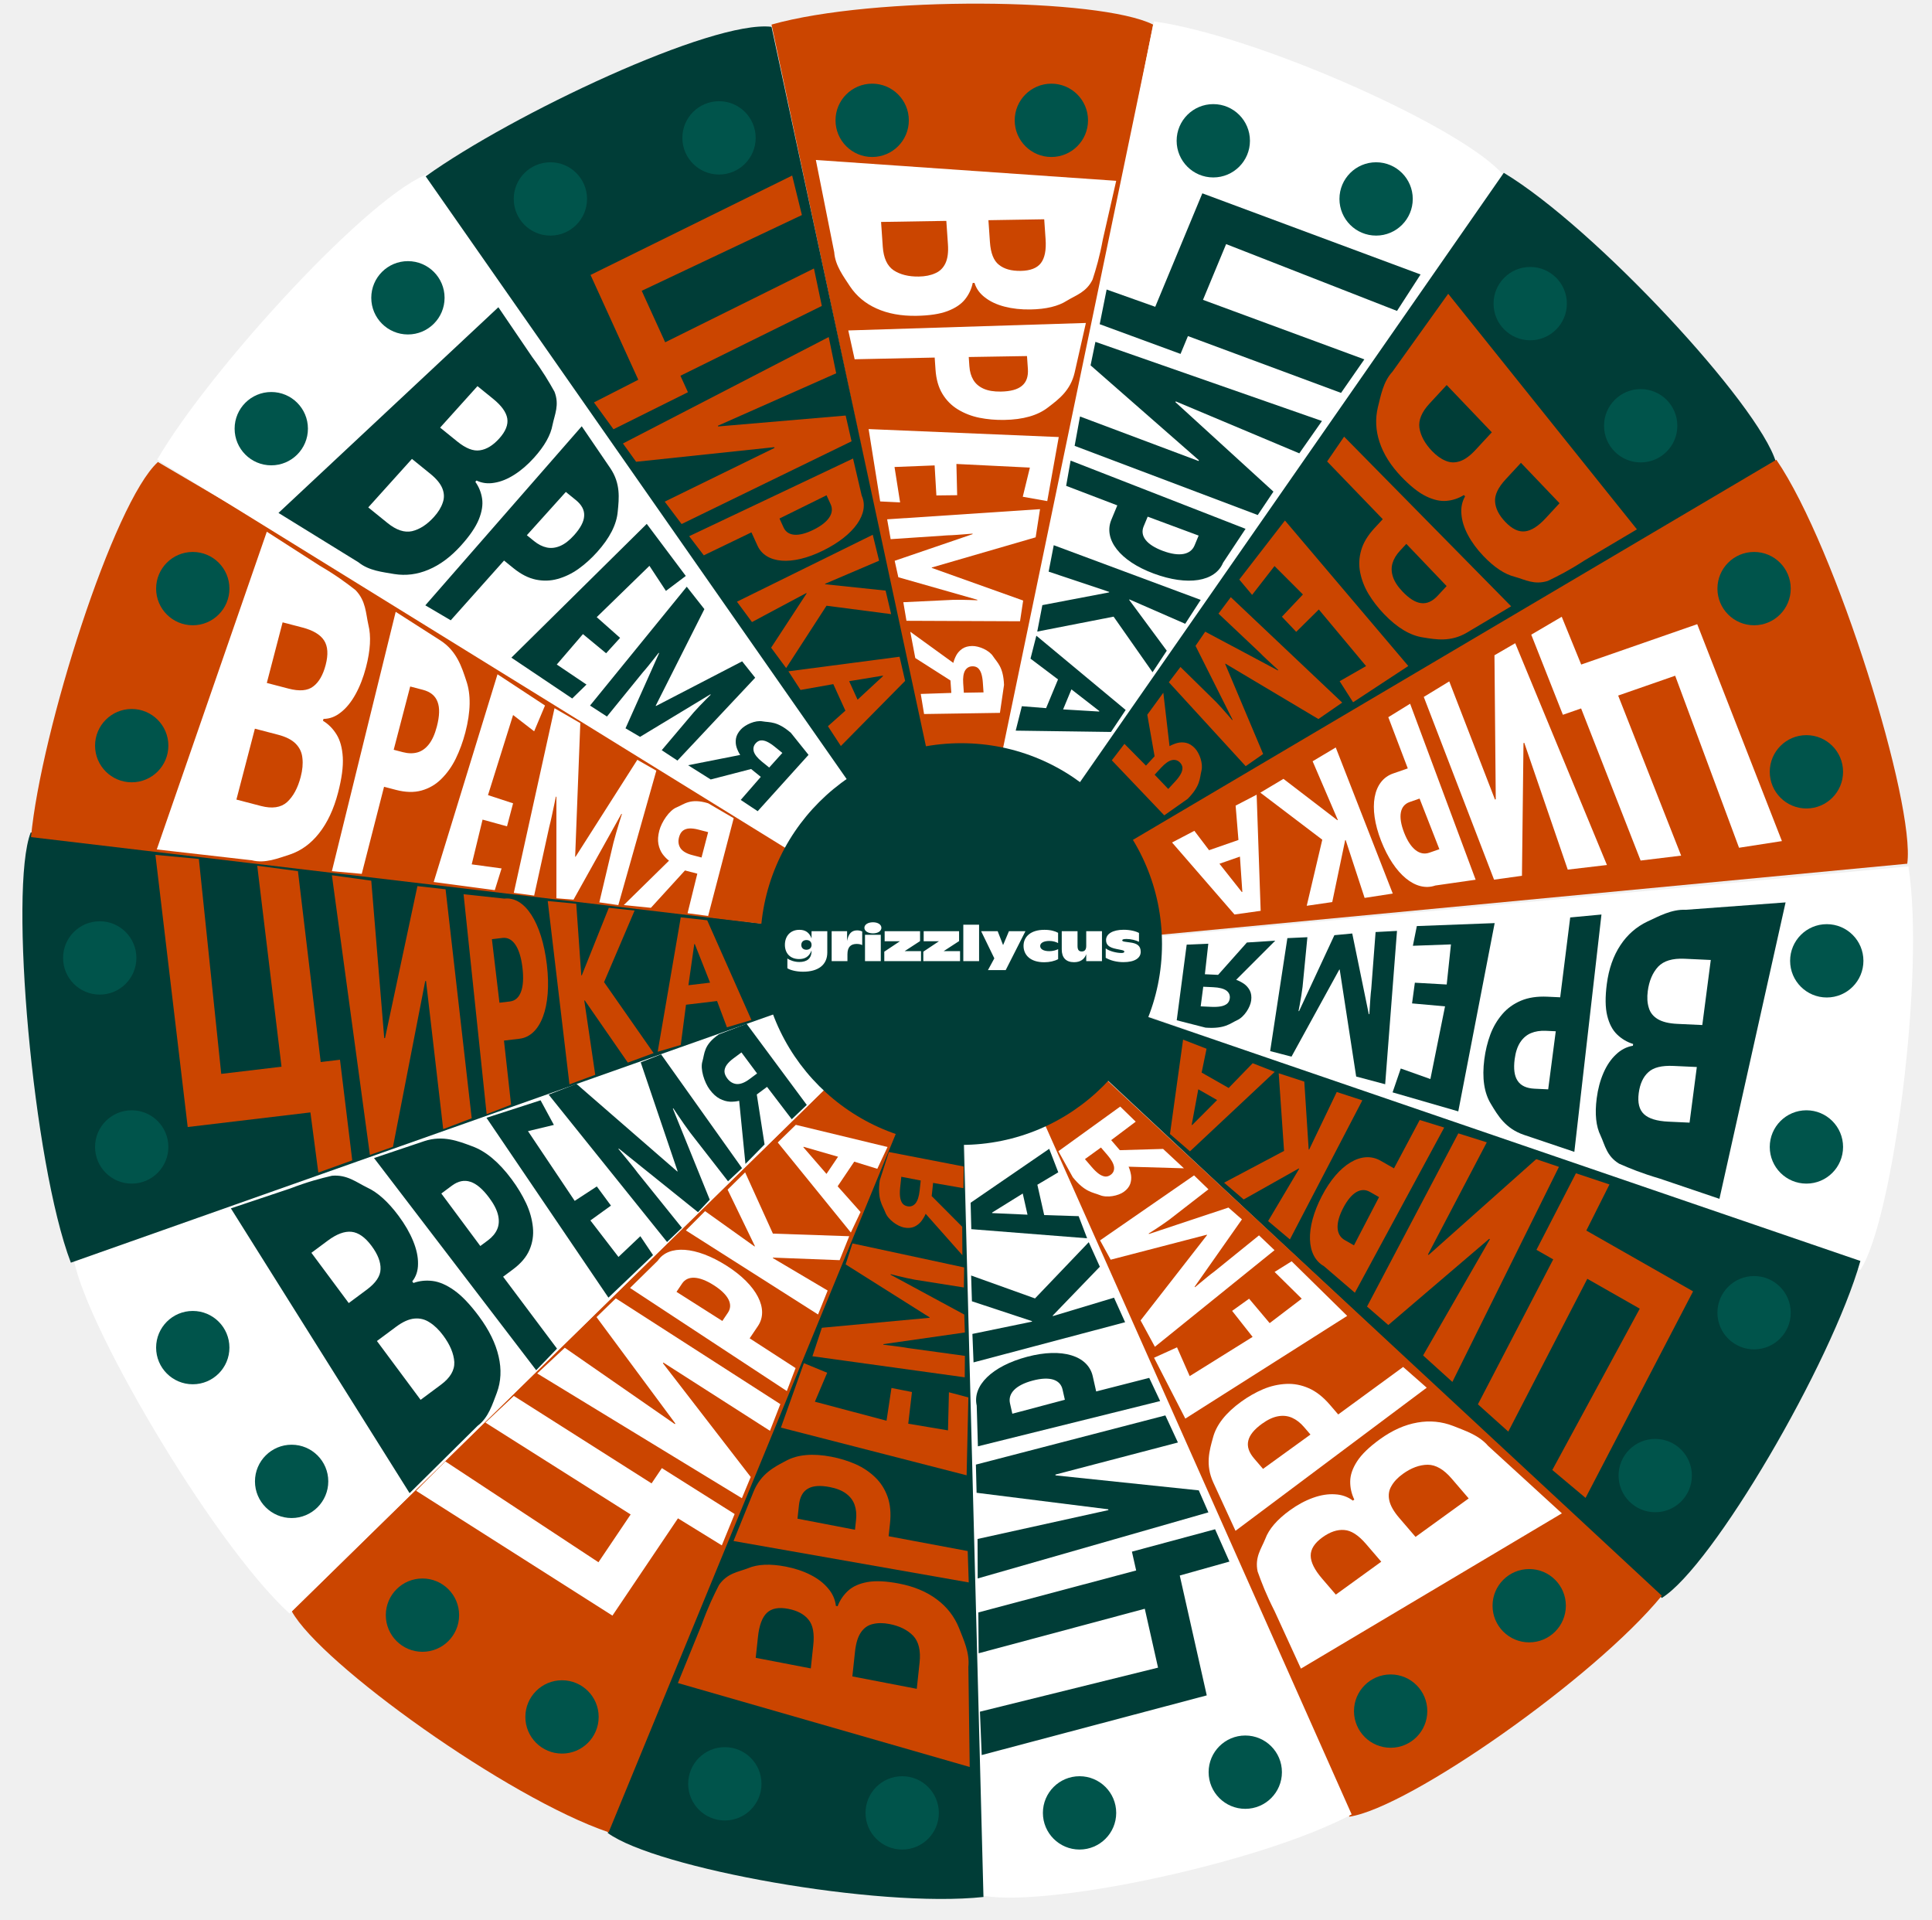
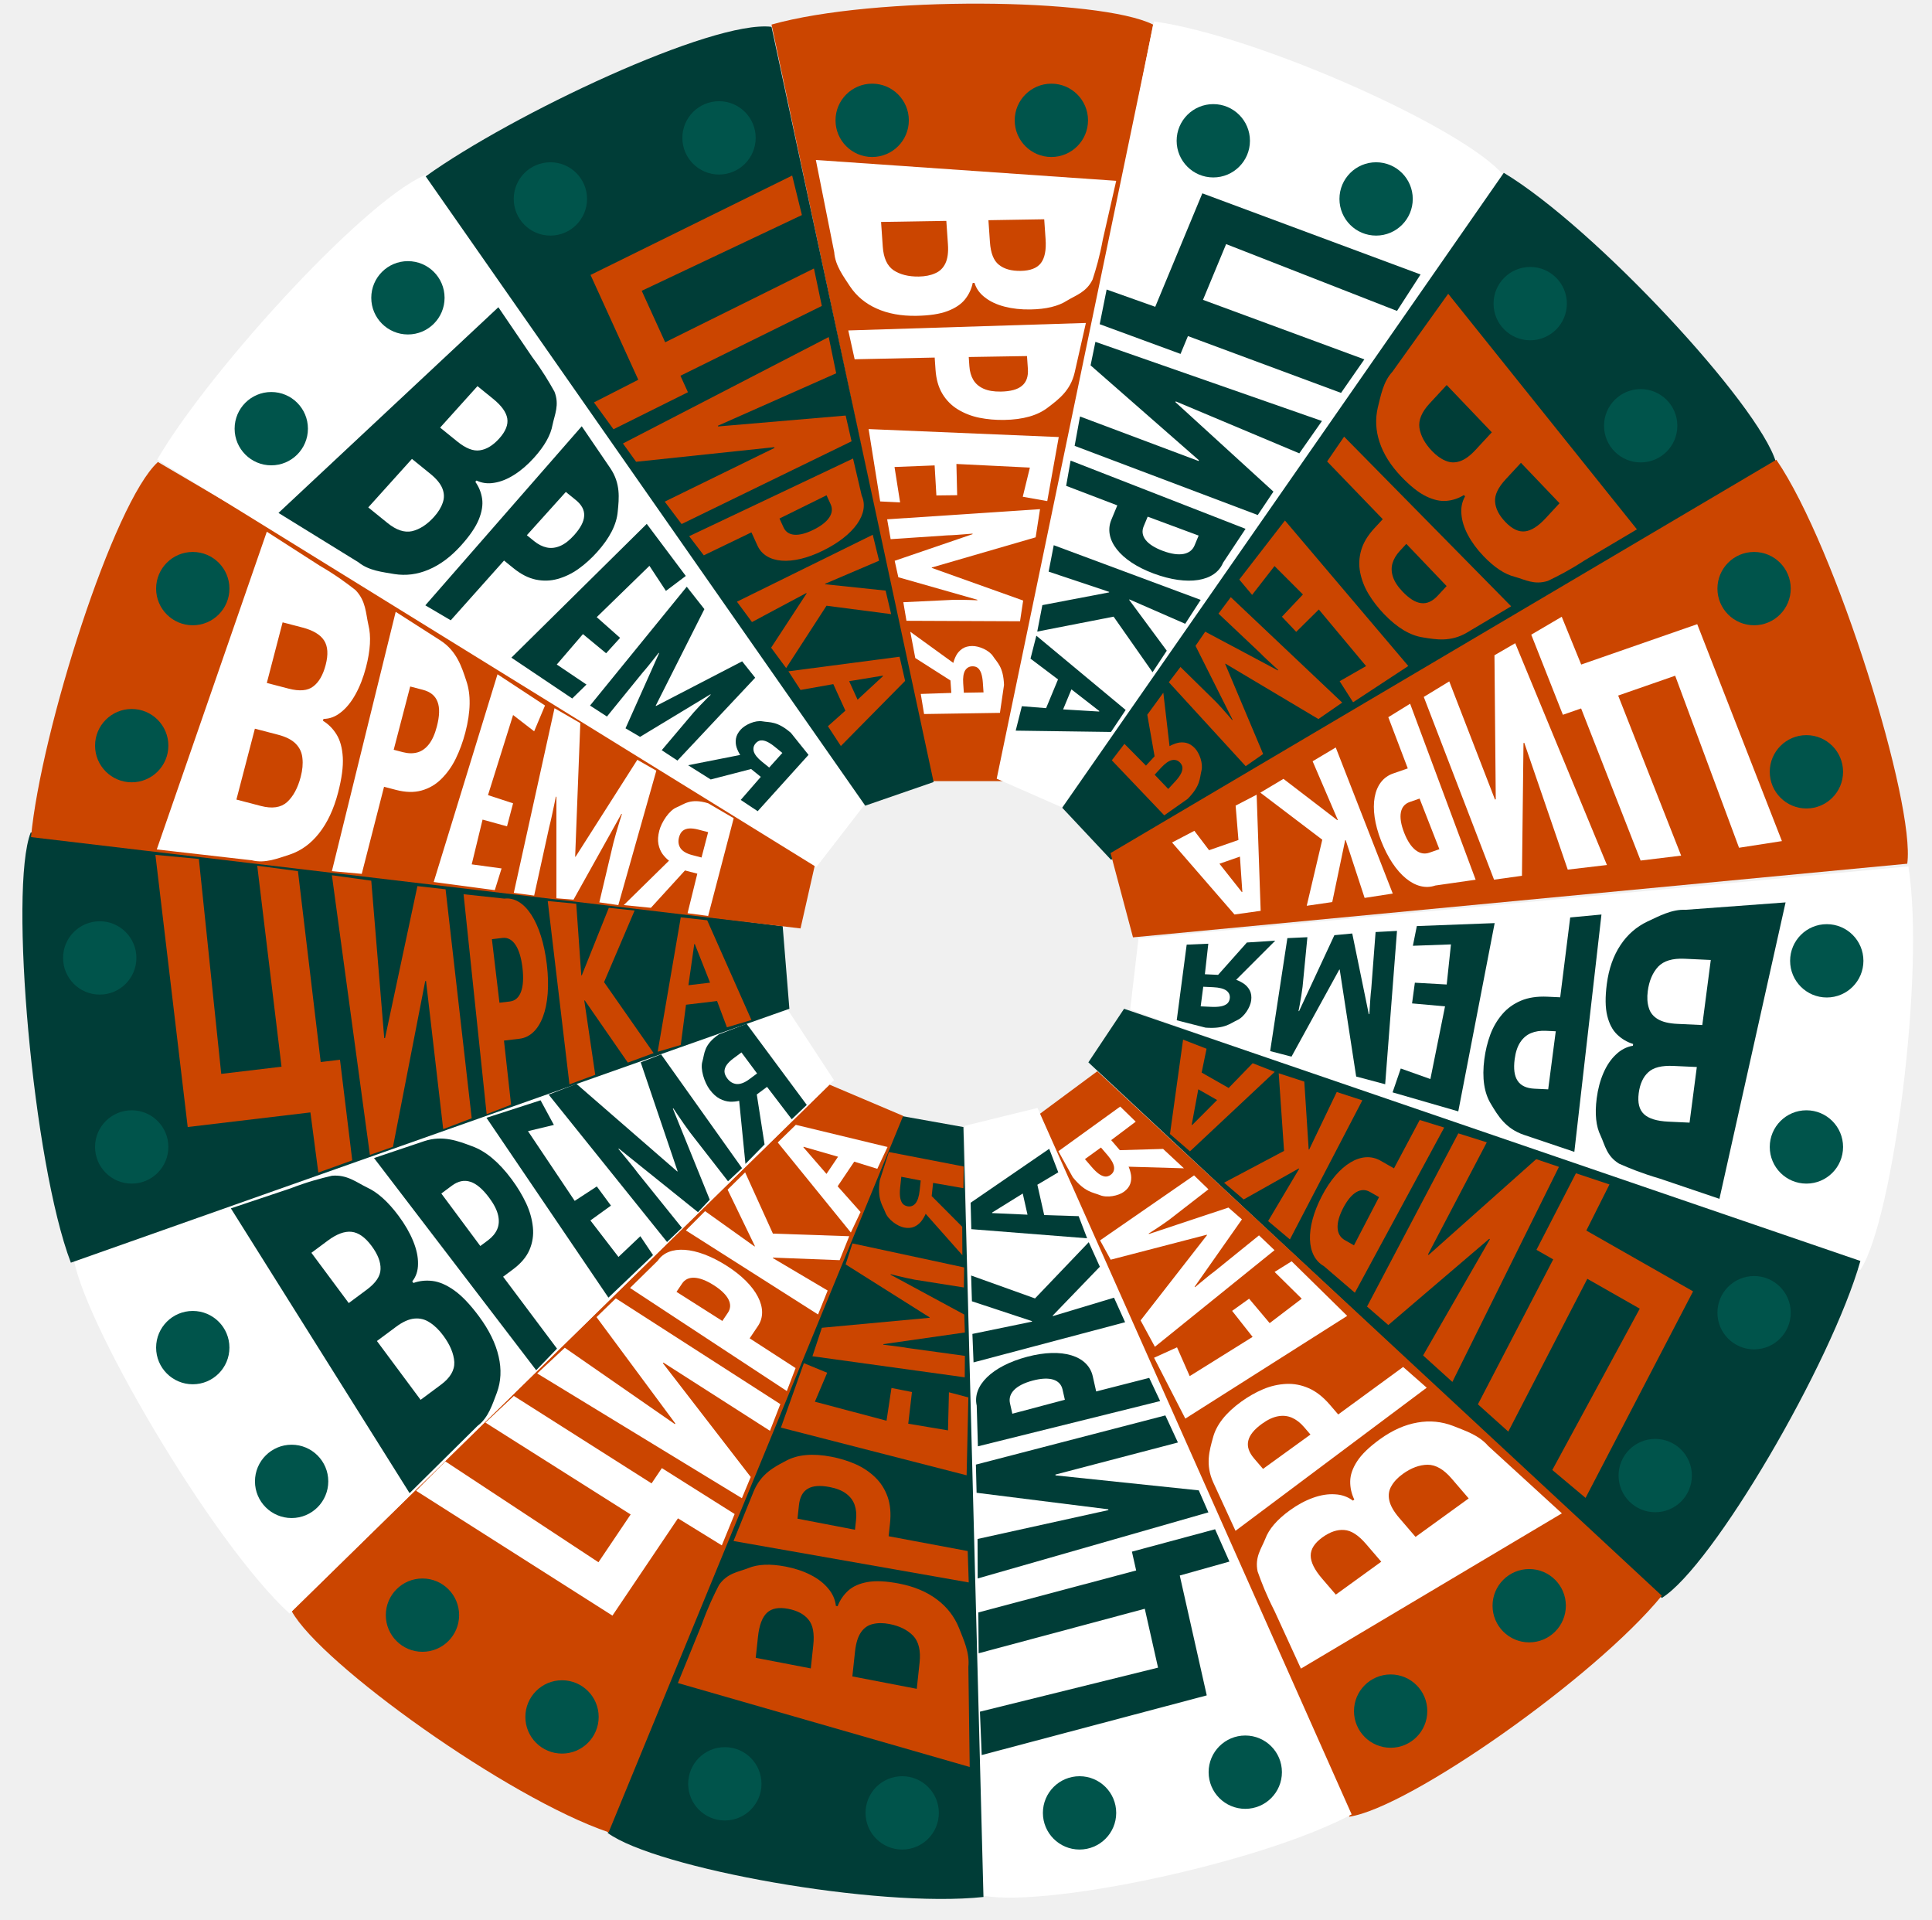
<svg xmlns="http://www.w3.org/2000/svg" width="601" height="597" viewBox="0 0 601 597" fill="none">
  <path d="M358.696 7.644C342.037 -0.685 271.933 -1.379 240.004 7.644L289.979 242.946H312.191L358.696 7.644Z" fill="#CB4500" />
  <path d="M467.63 54.421C455.73 40.093 391.83 11.252 358.969 6.667L310.049 242.19L330.383 251.126L467.63 54.421Z" fill="white" />
  <path d="M552.442 143.692C547.115 125.845 496.227 70.855 467.797 53.749L330.428 251.218L345.628 267.413L552.442 143.692Z" fill="#003D37" />
  <path d="M578.727 394.956C588.926 379.373 598.921 302.224 593.651 269.466L354.149 291.894L351.58 313.956L578.727 394.956Z" fill="white" />
  <path d="M516.951 496.99C532.785 487.184 569.647 424.094 578.727 392.182L349.672 313.748L338.567 330.406L516.951 496.99Z" fill="#003D37" />
  <path d="M419.778 565.014C438.206 562.314 495.929 521.965 516.953 496.297L341.344 333.183L322.604 347.065L419.778 565.014Z" fill="#CB4500" />
  <path d="M304.555 589.307C322.597 593.93 391.168 579.882 420.471 564.319L322.739 344.584L300.091 350.156L304.555 589.307Z" fill="white" />
  <path d="M189.04 570.08C204.069 581.082 272.945 593.542 305.934 589.993L299.696 350.534L280.261 347.064L189.04 570.08Z" fill="#003D37" />
  <path d="M90.771 501.154C99.765 517.464 157.921 559.19 189.334 569.871L280.955 347.063L258.05 337.346L90.771 501.154Z" fill="#CB4500" />
  <path d="M22.75 390.099C24.439 408.647 65.597 479.454 90.078 501.849L259.439 335.959L244.863 313.747L22.75 390.099Z" fill="white" />
  <path d="M9.561 258.912C2.743 276.244 10.223 361.714 22.043 392.716L245.557 313.747L243.474 288.065L9.561 258.912Z" fill="#003D37" />
  <path d="M49.126 143.69C35.343 156.217 12.76 227.322 9.646 260.355L249.027 288.758L254.528 264.452L49.126 143.69Z" fill="#CB4500" />
  <path d="M133.897 53.825C116.116 59.369 65.645 114.31 48.887 142.946L253.942 269.683L269.182 249.966L133.897 53.825Z" fill="white" />
  <path d="M240.002 8.338C221.506 6.15 159.394 35.529 132.416 54.843L269.154 250.58L290.427 243.231L240.002 8.338Z" fill="#003D37" />
  <path d="M593.302 268.627C595.89 250.183 571.308 170.376 552.582 142.986L345.465 265.324L352.448 291.533L593.302 268.627Z" fill="#CB4500" />
-   <circle cx="299.002" cy="293.616" r="62.469" fill="#003D37" />
-   <path d="M249.813 302.218C247.658 302.218 245.817 301.715 244.935 301.148V298.096C245.644 298.631 247.091 299.197 248.649 299.197C251.009 299.197 252.457 298.143 252.457 295.735V295.61C251.686 297.624 250.301 298.285 248.586 298.285C245.769 298.285 244.164 296.428 244.164 293.863C244.164 291.172 245.832 289.19 248.68 289.19C250.537 289.19 251.749 290.008 252.457 291.865V289.614H257.351V296.239C257.351 300.094 254.534 302.218 249.813 302.218ZM250.852 295.389C251.843 295.389 252.457 294.776 252.457 293.879C252.457 292.966 251.859 292.368 250.868 292.368C249.892 292.368 249.263 292.982 249.263 293.894C249.263 294.791 249.892 295.389 250.852 295.389ZM258.71 298.93V289.614H263.509V292.651C263.95 290.354 264.925 289.363 266.656 289.363C267.348 289.363 267.931 289.567 268.214 289.709V293.942C267.915 293.768 267.317 293.58 266.514 293.58C264.689 293.58 263.619 294.492 263.619 296.805V298.93H258.71ZM269.082 298.93V290.732H273.992V298.93H269.082ZM271.568 290.291C269.995 290.291 268.893 289.567 268.893 288.56C268.893 287.569 269.995 286.845 271.568 286.845C273.11 286.845 274.18 287.569 274.18 288.56C274.18 289.567 273.11 290.291 271.568 290.291ZM275.083 298.93V295.987L279.946 292.746H275.194V289.614H286.208V292.698L281.425 295.814H286.507V298.93H275.083ZM287.223 298.93V295.987L292.085 292.746H287.333V289.614H298.348V292.698L293.564 295.814H298.647V298.93H287.223ZM299.662 298.93V287.6H304.571V298.93H299.662ZM307.331 301.715L309.313 298.064L305.207 289.614H310.352L312.036 293.942L313.861 289.614H318.991L312.854 301.715H307.331ZM324.82 299.276C320.477 299.276 318.399 296.979 318.399 294.178C318.399 291.361 320.602 289.19 324.882 289.19C326.818 289.19 328.171 289.583 329.147 290.118V293.312C328.533 292.966 327.557 292.651 326.456 292.651C324.583 292.651 323.576 293.312 323.576 294.225C323.576 295.09 324.442 295.83 326.44 295.83C327.51 295.83 328.486 295.531 329.162 295.216V298.316C327.998 298.93 326.487 299.276 324.82 299.276ZM334.109 299.26C331.576 299.26 330.285 297.828 330.285 295.295V289.614H335.195V294.209C335.195 295.326 335.541 295.924 336.501 295.924C337.461 295.924 337.901 295.326 337.901 294.178V289.614H342.795V298.93H337.901V296.774C337.335 298.363 336.06 299.26 334.109 299.26ZM349.481 299.244C347.435 299.244 345.453 298.757 343.958 297.891V294.964C344.996 295.798 347.246 296.396 348.883 296.396C349.481 296.396 349.748 296.223 349.748 296.003C349.748 295.783 349.622 295.61 348.883 295.468L347.325 295.153C344.87 294.681 344.068 293.784 344.068 292.384C344.068 290.417 346.208 289.174 349.544 289.174C351.605 289.174 353.336 289.63 354.312 290.165V292.919C353.289 292.415 351.841 292.038 350.425 292.038C349.418 292.038 349.103 292.211 349.103 292.462C349.103 292.698 349.339 292.809 349.984 292.903L351.448 293.108C353.666 293.375 354.847 294.099 354.847 296.034C354.847 297.938 353.037 299.244 349.481 299.244Z" fill="white" />
  <circle cx="327.055" cy="37.425" r="11.402" fill="#00544B" />
  <circle cx="223.671" cy="42.88" r="11.402" fill="#00544B" />
  <circle cx="171.213" cy="61.872" r="11.402" fill="#00544B" />
  <circle cx="126.896" cy="92.622" r="11.402" fill="#00544B" />
  <circle cx="84.387" cy="133.324" r="11.402" fill="#00544B" />
  <circle cx="59.966" cy="183.068" r="11.402" fill="#00544B" />
  <circle cx="40.972" cy="231.908" r="11.402" fill="#00544B" />
  <circle cx="31.024" cy="297.933" r="11.402" fill="#00544B" />
  <circle cx="40.972" cy="356.722" r="11.402" fill="#00544B" />
  <circle cx="59.966" cy="419.13" r="11.402" fill="#00544B" />
  <circle cx="131.418" cy="502.337" r="11.402" fill="#00544B" />
  <circle cx="225.479" cy="554.796" r="11.402" fill="#00544B" />
  <circle cx="280.65" cy="563.839" r="11.402" fill="#00544B" />
  <circle cx="335.823" cy="563.839" r="11.402" fill="#00544B" />
  <circle cx="387.375" cy="551.177" r="11.402" fill="#00544B" />
  <circle cx="432.597" cy="532.183" r="11.402" fill="#00544B" />
  <circle cx="514.903" cy="458.925" r="11.402" fill="#00544B" />
  <circle cx="561.933" cy="356.722" r="11.402" fill="#00544B" />
  <circle cx="568.265" cy="298.833" r="11.402" fill="#00544B" />
  <circle cx="561.933" cy="240.046" r="11.402" fill="#00544B" />
  <circle cx="545.654" cy="183.068" r="11.402" fill="#00544B" />
  <circle cx="510.379" cy="132.417" r="11.402" fill="#00544B" />
  <circle cx="476.01" cy="94.431" r="11.402" fill="#00544B" />
  <circle cx="428.074" cy="61.872" r="11.402" fill="#00544B" />
  <circle cx="377.427" cy="43.785" r="11.402" fill="#00544B" />
  <circle cx="475.699" cy="499.402" r="11.402" fill="#00544B" />
  <circle cx="545.654" cy="408.275" r="11.402" fill="#00544B" />
  <circle cx="174.83" cy="533.993" r="11.402" fill="#00544B" />
  <circle cx="90.717" cy="460.734" r="11.402" fill="#00544B" />
  <circle cx="271.313" cy="37.425" r="11.402" fill="#00544B" />
  <path d="M226.127 319.509L223.062 311.338L213.398 312.488L211.77 324.998L204.591 327.11L211.77 285.304L219.99 286.223L233.753 317.239L226.127 319.509ZM215.97 293.626L214.151 306.424L220.887 305.623L216.134 293.606L215.97 293.626Z" fill="#CB4500" />
  <path d="M187.907 305.462L203.324 327.532L195.301 330.488L181.919 311.158L181.756 311.178L185.166 334.289L177.142 337.245L170.386 280.237L179.254 281.081L180.824 303.357L180.988 303.337L189.389 282.348L197.412 283.193L187.907 305.462Z" fill="#CB4500" />
  <path d="M144.205 278.123L156.873 279.485C163.22 278.729 168.541 286.795 170.116 300.024C171.681 313.168 168.177 322.285 161.605 323.067L156.773 323.642L158.985 343.577L151.384 346.533L144.205 278.123ZM153.018 292.105L155.37 311.864L158.626 311.476C161.82 311.096 163.292 307.415 162.525 300.971C161.763 294.57 159.468 291.338 156.315 291.713L153.018 292.105Z" fill="#CB4500" />
  <path d="M137.871 351.181L132.529 305.11L132.274 305.14L122.247 356.671L115.068 359.205L103.244 272.215L115.49 273.904L119.526 322.872L119.781 322.842L129.848 275.593L138.608 276.583L146.739 347.803L137.871 351.181Z" fill="#CB4500" />
  <path d="M109.577 360.891L99.02 364.691L96.563 345.979L58.39 350.523L48.346 265.877L61.859 267.143L68.82 333.996L87.574 331.764L80.018 269.255L92.686 270.944L99.765 330.312L105.761 329.598L109.577 360.891Z" fill="#CB4500" />
  <path d="M272.91 363.519L265.734 361.296L260.574 368.956L267.697 376.959L264.679 383.334L241.939 355.325L247.559 349.844L276.097 356.733L272.91 363.519ZM249.906 356.804L257.099 365.103L260.696 359.764L249.994 356.674L249.906 356.804Z" fill="white" />
  <path d="M240.434 383.676L264.178 384.485L261.193 391.935L240.471 391.138L240.383 391.267L257.465 401.382L254.479 408.831L213.357 382.678L219.325 376.685L234.739 387.682L234.827 387.553L226.341 370L231.793 364.622L240.434 383.676Z" fill="white" />
  <path d="M195.985 400.58L204.611 392.104C208 387.073 216.486 387.597 226.033 393.661C235.518 399.686 239.293 407.204 235.783 412.414L233.203 416.243L247.491 425.498L244.764 432.64L195.985 400.58ZM210.444 401.787L224.703 410.844L226.441 408.264C228.147 405.733 226.658 402.655 222.008 399.701C217.388 396.767 213.888 396.675 212.204 399.175L210.444 401.787Z" fill="white" />
  <path d="M239.519 445.006L206.358 423.784L206.222 423.986L233.532 459.368L230.788 465.972L167.113 427.166L175.694 419.175L209.936 442.927L210.073 442.725L185.565 409.647L191.562 403.813L242.747 436.711L239.519 445.006Z" fill="white" />
  <path d="M228.529 470.886L224.543 480.639L210.899 472.229L190.516 502.485L129.45 463.659L138.531 454.516L186.166 485.887L196.18 471.023L151 442.453L159.838 434.155L202.689 461.36L205.891 456.608L228.529 470.886Z" fill="white" />
  <path d="M329.206 364.611L322.699 368.474L324.825 377.912L335.544 378.247L338.181 385.129L302.151 382.293L301.939 374.073L326.383 357.303L329.206 364.611ZM308.649 377.292L319.634 377.786L318.152 371.208L308.613 377.132L308.649 377.292Z" fill="#003D37" />
  <path d="M321.967 403.833L338.687 386.339L342.135 393.971L327.477 409.172L327.513 409.332L346.546 403.604L349.994 411.235L302.845 423.727L302.493 414.873L321.044 411.049L321.008 410.89L302.344 404.723L302.094 396.705L321.967 403.833Z" fill="#003D37" />
  <path d="M304.206 449.831L303.834 437.167C302.437 430.969 308.586 424.886 319.526 421.98C330.396 419.093 338.485 421.628 339.931 428.046L340.994 432.765L357.499 428.545L360.897 435.759L304.206 449.831ZM314.913 439.692L331.253 435.352L330.537 432.173C329.835 429.054 326.561 427.973 321.232 429.389C315.938 430.795 313.494 433.393 314.188 436.473L314.913 439.692Z" fill="#003D37" />
  <path d="M366.423 448.641L328.305 458.62L328.361 458.87L372.913 463.53L375.905 470.369L304.14 490.928L304.093 478.648L344.805 469.666L344.749 469.417L303.794 464.28L303.578 455.518L362.518 440.218L366.423 448.641Z" fill="#003D37" />
  <path d="M377.983 475.627L382.445 485.678L366.998 490.015L375.394 527.294L305.387 545.853L304.834 532.363L360.24 518.666L356.116 500.352L304.435 514.195L304.338 501.497L353.434 488.446L352.115 482.591L377.983 475.627Z" fill="#003D37" />
  <path d="M375.33 326.178L373.802 333.589L382.209 338.376L389.677 330.679L396.54 333.367L370.172 358.085L363.954 352.703L368.027 323.341L375.33 326.178ZM370.853 349.913L378.618 342.128L372.759 338.791L370.711 349.832L370.853 349.913Z" fill="#CB4500" />
  <path d="M399.44 357.95L397.775 333.808L405.738 336.401L407.097 357.474L407.24 357.555L415.829 339.63L423.791 342.223L401.261 385.483L394.481 379.779L404.152 363.493L404.01 363.412L386.88 373.052L380.784 367.835L399.44 357.95Z" fill="#CB4500" />
  <path d="M421.467 402.064L411.857 393.808C406.336 390.664 405.982 382.023 411.205 371.98C416.394 362.001 423.716 357.731 429.434 360.986L433.637 363.379L441.637 348.338L449.257 350.687L421.467 402.064ZM421.187 387.321L428.987 372.321L426.155 370.709C423.377 369.127 420.373 370.818 417.829 375.71C415.302 380.569 415.576 384.126 418.319 385.688L421.187 387.321Z" fill="#CB4500" />
  <path d="M462.504 355.284L444.201 390.178L444.423 390.304L477.879 360.517L484.949 362.914L451.799 429.801L442.692 421.563L463.48 385.424L463.258 385.297L431.872 412.105L425.251 406.363L453.648 352.495L462.504 355.284Z" fill="#CB4500" />
  <path d="M490.234 364.913L500.668 368.386L493.467 382.724L526.674 401.632L493.23 465.872L482.888 457.194L510.09 407.019L493.776 397.73L469.192 445.25L459.742 436.768L483.17 391.692L477.954 388.722L490.234 364.913Z" fill="#CB4500" />
  <path d="M371.541 258.399L376.114 264.427L385.251 261.249L384.373 250.56L390.914 247.164L392.166 283.283L384.022 284.422L364.598 262.029L371.541 258.399ZM386.462 277.392L385.713 266.421L379.344 268.637L386.308 277.446L386.462 277.392Z" fill="white" />
  <path d="M411.329 261.164L392.059 246.527L399.253 242.239L416.012 255.086L416.167 255.032L408.326 236.767L415.519 232.479L433.256 277.916L424.499 279.266L418.604 261.265L418.449 261.319L414.431 280.56L406.492 281.715L411.329 261.164Z" fill="white" />
  <path d="M459.038 273.61L446.497 275.41C440.496 277.497 433.758 272.076 429.635 261.533C425.539 251.059 427.144 242.735 433.358 240.574L437.926 238.985L431.869 223.062L438.653 218.871L459.038 273.61ZM447.755 264.117L441.597 248.371L438.519 249.441C435.499 250.492 434.795 253.866 436.804 259.001C438.799 264.102 441.657 266.238 444.638 265.201L447.755 264.117Z" fill="white" />
  <path d="M450.832 211.925L465.053 248.672L465.294 248.588L464.892 203.795L471.35 200.05L499.883 269.033L487.687 270.467L474.164 231.029L473.922 231.113L473.445 272.387L464.763 273.591L442.904 216.756L450.832 211.925Z" fill="white" />
  <path d="M476.338 197.394L485.82 191.825L491.874 206.684L527.966 194.13L554.314 261.593L540.973 263.666L521.105 210.162L503.374 216.329L522.966 266.115L510.361 267.645L491.847 220.338L486.178 222.31L476.338 197.394Z" fill="white" />
  <path d="M317.874 219.645L325.417 220.245L329.127 211.31L320.565 204.851L322.383 197.709L350.174 220.815L345.603 227.651L315.963 227.243L317.874 219.645ZM341.981 221.151L333.294 214.408L330.708 220.636L341.918 221.302L341.981 221.151Z" fill="#003D37" />
  <path d="M346.415 191.789L322.666 196.428L324.253 188.206L344.996 184.249L345.059 184.097L326.209 177.792L327.796 169.57L373.512 186.574L368.691 194.009L351.333 186.427L351.27 186.578L362.955 202.384L358.533 209.078L346.415 191.789Z" fill="#003D37" />
  <path d="M387.463 164.473L380.46 175.031C378.023 180.899 369.492 182.319 358.88 178.38C348.336 174.465 343.192 167.727 345.715 161.651L347.57 157.184L331.654 151.106L333.042 143.254L387.463 164.473ZM372.868 166.576L357.018 160.691L355.768 163.701C354.542 166.654 356.592 169.425 361.761 171.344C366.896 173.25 370.392 172.538 371.603 169.623L372.868 166.576Z" fill="#003D37" />
  <path d="M335.964 129.537L372.854 143.382L372.952 143.146L339.254 113.632L340.757 106.32L411.232 130.939L404.184 140.996L365.751 124.839L365.653 125.075L396.138 152.903L391.259 160.183L334.292 138.669L335.964 129.537Z" fill="#003D37" />
  <path d="M342.093 100.832L344.248 90.048L359.367 95.419L374.02 60.128L441.905 85.366L434.574 96.703L381.418 75.919L374.219 93.257L424.416 111.772L417.168 122.198L369.539 104.528L367.238 110.071L342.093 100.832Z" fill="#003D37" />
  <path d="M257.547 225.864L262.98 221.026L259.22 212.774L249.026 214.589L245.257 208.787L279.837 204.257L281.563 211.77L261.572 232.021L257.547 225.864ZM274.624 210.14L264.15 211.862L266.771 217.613L274.688 210.28L274.624 210.14Z" fill="#CB4500" />
  <path d="M257.11 188.391L244.552 207.777L239.877 201.447L250.911 184.576L250.847 184.436L233.92 193.469L229.245 187.139L271.491 166.322L273.467 174.389L256.642 181.576L256.706 181.716L275.491 183.686L277.216 191.005L257.11 188.391Z" fill="#CB4500" />
  <path d="M265.359 142.605L268.061 154.169C270.531 159.588 265.849 166.396 256.047 171.232C246.309 176.038 238.193 175.311 235.636 169.699L233.755 165.573L218.938 172.72L214.388 166.764L265.359 142.605ZM257.121 154.043L242.482 161.267L243.749 164.046C244.992 166.774 248.286 167.118 253.06 164.762C257.803 162.422 259.631 159.55 258.404 156.857L257.121 154.043Z" fill="#CB4500" />
  <path d="M206.776 156.017L240.952 139.298L240.853 139.08L197.879 143.621L193.782 137.929L257.797 104.824L260.12 116.1L223.307 132.416L223.406 132.634L263.068 129.243L264.899 137.252L212.029 162.985L206.776 156.017Z" fill="#CB4500" />
  <path d="M190.842 133.508L184.76 125.156L198.555 118.111L183.702 85.517L246.426 54.598L249.452 66.885L199.625 90.445L206.923 106.457L253.201 83.501L255.648 95.15L211.666 116.867L213.999 121.986L190.842 133.508Z" fill="#CB4500" />
  <path d="M213.078 270.726L202.48 282.344L194.035 281.499L208.111 267.685C207.406 267.152 206.74 266.47 206.114 265.637C205.494 264.777 205.064 263.749 204.823 262.551C204.59 261.327 204.679 259.924 205.091 258.344C205.794 255.648 208.2 252.007 210.503 251.095C212.814 250.155 214.727 248.139 220.286 249.828L228.239 254.473L220.286 284.877L213.882 284.033L216.919 271.728L213.078 270.726ZM217.222 258.016C216.159 257.739 215.215 257.624 214.388 257.67C213.588 257.723 212.913 257.969 212.363 258.408C211.839 258.853 211.46 259.525 211.226 260.424C210.892 261.704 211.048 262.836 211.694 263.819C212.373 264.782 213.585 265.491 215.329 265.945L218.23 266.702L220.286 258.815L217.222 258.016Z" fill="white" />
  <path d="M173.083 279.385L173.083 247.814L172.92 247.771C172.805 248.323 172.633 249.151 172.403 250.255C172.174 251.359 171.923 252.544 171.65 253.811C171.385 255.052 171.121 256.176 170.858 257.183L166.164 278.541L159.83 277.696L172.498 220.266L180.521 224.911L178.918 266.442L179.04 266.474L198.258 236.312L204.17 239.691L192.346 281.497L186.434 280.652L190.822 262.127C191.064 261.201 191.354 260.142 191.694 258.951C192.061 257.766 192.397 256.646 192.701 255.591C193.04 254.516 193.294 253.709 193.463 253.171L193.299 253.129L178.41 279.808L173.083 279.385Z" fill="white" />
  <path d="M153.917 276.856L134.914 274.322L154.761 209.713L169.541 219.425L166.163 227.448L159.611 222.381L151.805 247.296L159.611 249.847L157.717 257.008L150.116 254.914L146.738 268.832L156.028 270.099L153.917 276.856Z" fill="white" />
  <path d="M137.01 199.195C142.072 202.48 143.612 207.378 145.045 211.717C146.532 216.004 146.436 221.366 144.758 227.802C144 230.711 143.007 233.426 141.779 235.948C140.568 238.408 139.059 240.526 137.253 242.302C135.501 244.026 133.461 245.213 131.135 245.862C128.808 246.511 126.158 246.448 123.185 245.673L119.469 244.704L112.533 271.786L103.243 270.941L123.09 190.285L137.01 199.195ZM131.547 214.543L127.602 213.514L122.471 233.193L125.329 233.939C126.968 234.366 128.467 234.393 129.826 234.021C131.185 233.648 132.382 232.804 133.418 231.487C134.453 230.171 135.277 228.337 135.89 225.985C136.745 222.706 136.822 220.148 136.12 218.313C135.434 216.415 133.91 215.159 131.547 214.543Z" fill="white" />
  <path d="M99.442 175.93C104.509 178.886 107.684 181.253 110.596 183.531C113.853 186.91 113.773 190.723 114.59 194.312C115.479 197.835 115.233 202.245 113.853 207.54C113.028 210.701 111.943 213.498 110.596 215.933C109.249 218.367 107.718 220.246 106.003 221.572C104.339 222.91 102.547 223.582 100.628 223.588L100.474 224.181C102.176 225.216 103.586 226.639 104.702 228.449C105.819 230.259 106.463 232.622 106.635 235.536C106.806 238.451 106.315 242.121 105.161 246.546C103.821 251.683 101.846 255.895 99.236 259.181C96.698 262.402 93.658 264.606 90.117 265.792C86.596 266.9 82.483 268.648 78.328 267.565L48.768 264.188L83 165.373L99.442 175.93ZM89.771 214.174C93.156 215.057 95.707 214.835 97.422 213.51C99.188 212.198 100.484 209.962 101.308 206.801C102.153 203.56 101.991 201.028 100.823 199.205C99.655 197.381 97.404 196.034 94.07 195.165L87.914 193.56L83 212.408L89.771 214.174ZM79.29 226.634L73.541 248.683L81.158 250.669C84.647 251.579 87.351 251.187 89.272 249.493C91.213 247.72 92.637 245.095 93.544 241.618C94.1 239.484 94.277 237.547 94.073 235.806C93.921 234.078 93.24 232.592 92.031 231.348C90.821 230.105 88.985 229.162 86.523 228.52L79.29 226.634Z" fill="white" />
  <path d="M235.419 340.402L237.838 355.94L231.89 361.995L229.937 342.37C229.081 342.586 228.132 342.677 227.09 342.644C226.032 342.589 224.961 342.28 223.876 341.717C222.776 341.132 221.738 340.185 220.765 338.874C219.103 336.636 217.771 332.481 218.503 330.114C219.217 327.724 218.843 324.971 223.642 321.694L232.244 318.403L250.966 343.646L246.296 348.11L238.606 338.035L235.419 340.402ZM228.106 329.212C227.225 329.866 226.543 330.531 226.061 331.204C225.602 331.861 225.371 332.541 225.368 333.245C225.387 333.932 225.674 334.648 226.228 335.394C227.017 336.456 227.997 337.043 229.168 337.156C230.344 337.229 231.655 336.728 233.102 335.653L235.508 333.866L230.648 327.323L228.106 329.212Z" fill="#003D37" />
  <path d="M217.122 377.009L192.509 357.235L192.374 357.336C192.732 357.771 193.27 358.424 193.986 359.294C194.703 360.164 195.47 361.102 196.287 362.108C197.088 363.092 197.799 364.002 198.42 364.838L212.13 381.874L207.504 386.283L170.667 340.438L179.313 337.092L210.686 364.354L210.787 364.278L199.31 330.406L205.647 327.913L230.832 363.315L226.471 367.394L214.778 352.371C214.207 351.603 213.563 350.713 212.847 349.702C212.154 348.674 211.491 347.711 210.859 346.812C210.233 345.875 209.763 345.172 209.45 344.703L209.314 344.804L220.787 373.12L217.122 377.009Z" fill="#003D37" />
  <path d="M203.145 390.36L189.268 403.588L151.33 347.65L168.159 342.211L172.297 349.869L164.243 351.803L178.778 373.493L185.655 369.006L190.052 374.967L183.659 379.581L192.393 390.931L199.199 384.482L203.145 390.36Z" fill="#003D37" />
  <path d="M132.015 354.902C137.746 353.013 142.529 354.881 146.809 356.481C151.083 358.007 155.203 361.44 159.169 366.779C160.962 369.192 162.456 371.667 163.654 374.203C164.813 376.688 165.519 379.191 165.772 381.712C166.019 384.157 165.667 386.49 164.716 388.711C163.764 390.931 162.056 392.957 159.589 394.789L156.507 397.079L173.274 419.449L166.797 426.162L116.351 360.174L132.015 354.902ZM140.558 368.773L137.285 371.205L149.413 387.53L151.784 385.769C153.144 384.759 154.104 383.607 154.665 382.314C155.225 381.022 155.317 379.559 154.939 377.928C154.561 376.297 153.648 374.505 152.199 372.555C150.177 369.834 148.231 368.172 146.361 367.57C144.453 366.916 142.518 367.317 140.558 368.773Z" fill="#003D37" />
  <path d="M90.347 369.614C95.825 367.515 99.658 366.523 103.258 365.68C107.931 365.257 110.854 367.707 114.164 369.318C117.467 370.831 120.751 373.785 124.014 378.177C125.962 380.8 127.463 383.398 128.517 385.973C129.571 388.547 130.077 390.918 130.036 393.085C130.038 395.221 129.44 397.038 128.243 398.538L128.608 399.03C130.481 398.351 132.473 398.143 134.583 398.406C136.694 398.67 138.939 399.647 141.319 401.339C143.698 403.031 146.251 405.712 148.979 409.384C152.144 413.645 154.191 417.822 155.118 421.915C156.039 425.911 155.853 429.661 154.56 433.165C153.218 436.604 152.006 440.905 148.559 443.466L127.413 464.395L71.819 375.82L90.347 369.614ZM114.103 401.106C116.912 399.02 118.337 396.893 118.378 394.726C118.461 392.527 117.529 390.116 115.581 387.494C113.584 384.806 111.509 383.346 109.356 383.114C107.203 382.883 104.743 383.794 101.977 385.849L96.87 389.642L108.486 405.279L114.103 401.106ZM117.252 417.08L130.841 435.372L137.16 430.677C140.054 428.528 141.442 426.174 141.325 423.616C141.159 420.992 140.004 418.238 137.861 415.353C136.546 413.583 135.146 412.232 133.662 411.3C132.219 410.336 130.635 409.937 128.907 410.101C127.18 410.265 125.295 411.105 123.253 412.623L117.252 417.08Z" fill="#003D37" />
  <path d="M289.825 371.999L299.328 381.546L299.371 390.391L287.955 377.513C287.614 378.308 287.158 379.08 286.588 379.831C285.996 380.577 285.264 381.148 284.391 381.544C283.497 381.935 282.444 382.015 281.234 381.782C279.168 381.384 276.263 379.34 275.4 377.067C274.516 374.79 272.86 373.058 273.676 367.097L276.504 358.296L299.797 362.806L299.678 369.538L290.265 367.901L289.825 371.999ZM280.023 369.266C279.901 370.4 279.89 371.392 279.991 372.242C280.094 373.062 280.331 373.731 280.702 374.247C281.075 374.735 281.606 375.045 282.295 375.177C283.276 375.366 284.107 375.066 284.788 374.278C285.451 373.456 285.883 372.115 286.083 370.255L286.415 367.159L280.374 365.996L280.023 369.266Z" fill="#CB4500" />
  <path d="M300.148 414.424L274.795 418.048L274.777 418.222C275.232 418.278 275.914 418.361 276.823 418.473C277.732 418.585 278.709 418.709 279.754 418.846C280.776 418.979 281.705 419.124 282.541 419.281L300.158 421.7L300.11 428.369L252.731 421.816L255.663 412.959L289.174 409.856L289.187 409.725L263.054 393.248L265.179 386.726L299.927 394.196L299.837 400.427L284.524 398C283.756 397.856 282.877 397.676 281.887 397.46C280.899 397.215 279.966 396.995 279.088 396.801C278.191 396.573 277.518 396.402 277.07 396.288L277.052 396.462L299.957 408.849L300.148 414.424Z" fill="#CB4500" />
  <path d="M301.235 434.619L300.692 458.843L242.928 444.01L250.065 423.965L257.317 426.952L253.493 435.957L275.781 441.868L277.315 431.683L283.69 432.943L282.536 442.8L294.901 444.87L295.191 433.023L301.235 434.619Z" fill="#CB4500" />
  <path d="M234.417 463.92C236.725 458.33 240.854 456.252 244.504 454.34C248.102 452.376 252.826 451.957 258.676 453.083C261.319 453.592 263.82 454.364 266.177 455.399C268.478 456.423 270.513 457.79 272.281 459.5C273.997 461.159 275.274 463.169 276.111 465.53C276.948 467.891 277.196 470.658 276.856 473.83L276.43 477.795L301.029 482.403L301.351 492.163L228.181 479.283L234.417 463.92ZM248.534 468.128L248.082 472.337L265.968 475.78L266.296 472.73C266.483 470.982 266.336 469.418 265.852 468.038C265.369 466.658 264.49 465.493 263.214 464.541C261.939 463.59 260.232 462.909 258.095 462.497C255.114 461.923 252.857 462.091 251.324 462.999C249.735 463.897 248.805 465.607 248.534 468.128Z" fill="#CB4500" />
  <path d="M218.269 505.303C220.287 499.738 222.003 496.203 223.673 492.949C226.269 489.23 229.63 488.944 232.691 487.746C235.686 486.479 239.59 486.309 244.403 487.235C247.276 487.788 249.859 488.649 252.153 489.817C254.447 490.985 256.275 492.398 257.636 494.057C259.003 495.661 259.8 497.462 260.025 499.46L260.563 499.564C261.278 497.691 262.367 496.085 263.83 494.746C265.294 493.408 267.297 492.509 269.839 492.048C272.381 491.588 275.663 491.745 279.685 492.52C284.354 493.419 288.282 495.069 291.47 497.47C294.592 499.803 296.877 502.757 298.326 506.332C299.703 509.893 301.711 514.008 301.235 518.441L301.653 549.562L210.873 523.453L218.269 505.303ZM252.993 511.682C253.381 508.069 252.895 505.434 251.533 503.775C250.178 502.062 248.064 500.928 245.19 500.375C242.245 499.808 240.038 500.221 238.569 501.614C237.1 503.007 236.174 505.483 235.792 509.04L235.086 515.608L252.217 518.906L252.993 511.682ZM265.146 521.395L285.186 525.254L286.059 517.126C286.459 513.404 285.805 510.625 284.096 508.787C282.315 506.936 279.845 505.706 276.684 505.098C274.745 504.725 273.022 504.728 271.515 505.108C270.013 505.434 268.785 506.287 267.831 507.667C266.876 509.047 266.257 511.051 265.975 513.678L265.146 521.395Z" fill="#CB4500" />
  <path d="M348.346 357.725L361.81 357.336L368.287 363.36L351.084 362.864C351.43 363.656 351.681 364.518 351.837 365.447C351.977 366.389 351.891 367.314 351.582 368.221C351.255 369.141 350.592 369.962 349.594 370.685C347.89 371.918 344.411 372.636 342.163 371.709C339.899 370.795 337.502 370.815 333.716 366.14L329.238 358.053L348.473 344.163L353.298 348.859L345.66 354.599L348.346 357.725ZM339.643 362.999C340.385 363.864 341.101 364.551 341.789 365.06C342.458 365.546 343.108 365.831 343.738 365.915C344.349 365.976 344.939 365.801 345.507 365.39C346.316 364.804 346.666 363.993 346.558 362.957C346.413 361.911 345.731 360.678 344.512 359.259L342.484 356.897L337.5 360.504L339.643 362.999Z" fill="white" />
  <path d="M386.335 379.252L371.618 400.211L371.733 400.344C372.085 400.051 372.613 399.611 373.316 399.025C374.02 398.438 374.78 397.811 375.595 397.144C376.392 396.489 377.133 395.912 377.82 395.41L391.645 384.226L396.473 388.827L359.259 418.873L354.81 410.672L375.492 384.123L375.406 384.023L345.504 391.789L342.205 385.776L371.44 365.564L375.92 369.895L363.667 379.394C363.036 379.855 362.303 380.373 361.467 380.947C360.613 381.499 359.814 382.029 359.071 382.535C358.291 383.033 357.706 383.407 357.315 383.656L357.43 383.788L382.141 375.573L386.335 379.252Z" fill="white" />
  <path d="M401.8 392.282L419.083 409.263L368.723 441.21L358.999 422.284L366.143 419.043L370.087 427.996L389.655 415.797L383.282 407.707L388.565 403.922L394.96 411.513L404.935 403.917L396.498 395.595L401.8 392.282Z" fill="white" />
  <path d="M377.408 461.045C374.913 455.536 376.226 451.104 377.331 447.134C378.364 443.167 381.292 439.437 386.118 435.945C388.299 434.366 390.574 433.072 392.942 432.063C395.264 431.087 397.654 430.54 400.111 430.422C402.495 430.306 404.834 430.752 407.128 431.758C409.422 432.765 411.608 434.478 413.687 436.898L416.285 439.923L436.486 425.149L443.82 431.596L384.336 476.109L377.408 461.045ZM390.14 453.637L392.898 456.848L407.654 446.169L405.656 443.842C404.51 442.508 403.268 441.545 401.932 440.952C400.595 440.36 399.144 440.203 397.577 440.482C396.01 440.76 394.345 441.537 392.582 442.813C390.123 444.593 388.7 446.353 388.312 448.092C387.879 449.865 388.488 451.713 390.14 453.637Z" fill="white" />
  <path d="M396.518 501.151C393.844 495.87 392.442 492.198 391.213 488.754C390.28 484.315 392.373 481.67 393.595 478.618C394.723 475.568 397.272 472.606 401.242 469.732C403.612 468.017 406.008 466.723 408.43 465.851C410.852 464.978 413.133 464.614 415.274 464.757C417.379 464.859 419.237 465.512 420.848 466.716L421.293 466.394C420.416 464.591 419.991 462.698 420.018 460.715C420.044 458.732 420.76 456.656 422.165 454.488C423.57 452.32 425.932 450.036 429.25 447.634C433.102 444.847 436.994 443.113 440.927 442.434C444.764 441.756 448.482 442.112 452.079 443.504C455.618 444.939 459.992 446.292 462.897 449.675L485.866 470.677L404.683 518.967L396.518 501.151ZM424.942 480.208C422.574 477.452 420.32 476.003 418.179 475.859C416.002 475.674 413.729 476.439 411.358 478.155C408.929 479.913 407.719 481.804 407.728 483.829C407.738 485.854 408.908 488.223 411.239 490.938L415.543 495.949L429.676 485.721L424.942 480.208ZM440.342 478.001L456.875 466.036L451.549 459.835C449.11 456.996 446.636 455.57 444.127 455.557C441.558 455.588 438.97 456.546 436.363 458.433C434.763 459.591 433.586 460.849 432.831 462.208C432.041 463.525 431.822 465.004 432.174 466.645C432.526 468.286 433.563 470.109 435.285 472.113L440.342 478.001Z" fill="white" />
  <path d="M378.926 303.198L387.882 293.136L396.708 292.558L384.543 304.732C385.357 305.024 386.155 305.432 386.939 305.956C387.72 306.502 388.334 307.198 388.782 308.046C389.227 308.914 389.369 309.96 389.21 311.182C388.938 313.268 387.073 316.291 384.856 317.29C382.637 318.311 381.008 320.067 375.008 319.613L366.053 317.322L369.148 293.799L375.875 293.511L374.809 303.006L378.926 303.198ZM376.79 313.147C377.929 313.2 378.92 313.151 379.762 313C380.575 312.847 381.229 312.57 381.722 312.169C382.185 311.766 382.463 311.217 382.553 310.522C382.683 309.532 382.333 308.72 381.505 308.088C380.645 307.475 379.28 307.126 377.411 307.039L374.301 306.894L373.505 312.994L376.79 313.147Z" fill="#003D37" />
  <path d="M420.651 290.331L425.799 315.419L425.974 315.427C426.002 314.969 426.045 314.284 426.101 313.369C426.158 312.455 426.223 311.472 426.296 310.421C426.367 309.393 426.456 308.457 426.562 307.613L427.913 289.881L434.573 289.527L430.894 337.215L421.875 334.823L416.754 301.562L416.622 301.556L401.754 328.636L395.116 326.91L400.473 291.774L406.698 291.487L405.2 306.919C405.103 307.694 404.976 308.582 404.82 309.584C404.636 310.585 404.473 311.529 404.331 312.417C404.158 313.326 404.028 314.008 403.942 314.463L404.117 314.471L415.097 290.859L420.651 290.331Z" fill="#003D37" />
  <path d="M440.743 288.024L464.955 287.103L453.638 345.658L433.199 339.745L435.743 332.325L444.962 335.599L449.516 312.994L439.257 312.078L440.129 305.638L450.038 306.195L451.358 293.727L439.515 294.153L440.743 288.024Z" fill="#003D37" />
  <path d="M474.029 352.951C468.309 350.985 465.985 346.989 463.856 343.461C461.679 339.988 460.975 335.298 461.746 329.391C462.094 326.722 462.714 324.179 463.604 321.764C464.488 319.405 465.73 317.291 467.33 315.423C468.882 313.61 470.811 312.214 473.117 311.236C475.423 310.258 478.17 309.843 481.356 309.991L485.34 310.177L488.454 285.344L498.177 284.433L489.74 358.248L474.029 352.951ZM477.376 338.606L481.605 338.803L483.961 320.741L480.897 320.599C479.14 320.517 477.588 320.759 476.24 321.324C474.892 321.89 473.782 322.838 472.909 324.169C472.037 325.5 471.46 327.244 471.178 329.403C470.785 332.413 471.089 334.655 472.088 336.131C473.08 337.663 474.843 338.488 477.376 338.606Z" fill="#003D37" />
  <path d="M516.313 366.568C510.637 364.89 507.004 363.39 503.655 361.921C499.786 359.554 499.298 356.216 497.917 353.233C496.471 350.32 496.065 346.433 496.7 341.573C497.078 338.672 497.781 336.041 498.808 333.681C499.835 331.321 501.136 329.411 502.709 327.952C504.228 326.491 505.977 325.587 507.959 325.242L508.03 324.698C506.117 324.098 504.448 323.108 503.023 321.728C501.599 320.348 500.581 318.403 499.968 315.893C499.355 313.384 499.313 310.098 499.843 306.036C500.458 301.321 501.868 297.301 504.073 293.974C506.213 290.717 509.023 288.257 512.504 286.595C515.975 285.006 519.962 282.753 524.416 282.96L555.454 280.663L534.876 372.854L516.313 366.568ZM520.582 331.522C516.953 331.353 514.352 331.998 512.779 333.457C511.15 334.913 510.147 337.092 509.768 339.994C509.38 342.967 509.926 345.145 511.405 346.528C512.884 347.91 515.411 348.685 518.985 348.852L525.583 349.159L527.841 331.86L520.582 331.522ZM529.544 318.805L532.185 298.568L524.019 298.188C520.28 298.013 517.545 298.834 515.815 300.651C514.074 302.54 512.996 305.08 512.58 308.272C512.324 310.23 512.432 311.95 512.902 313.431C513.318 314.91 514.243 316.085 515.679 316.954C517.114 317.824 519.152 318.32 521.791 318.443L529.544 318.805Z" fill="#003D37" />
  <path d="M359.167 235.221L356.894 222.296L361.885 215.45L363.816 232.063C364.544 231.65 365.352 231.321 366.241 231.076C367.144 230.847 368.062 230.835 368.994 231.041C369.941 231.263 370.838 231.817 371.687 232.706C373.134 234.221 374.326 237.498 373.734 239.756C373.156 242.029 373.513 244.334 369.464 248.454L362.171 253.585L345.863 236.473L349.786 231.351L356.481 238.123L359.167 235.221ZM365.555 243.066C366.298 242.263 366.87 241.504 367.272 240.79C367.655 240.097 367.843 239.442 367.836 238.827C367.81 238.233 367.556 237.683 367.074 237.177C366.386 236.458 365.543 236.203 364.543 236.412C363.538 236.657 362.427 237.439 361.207 238.756L359.179 240.949L363.412 245.382L365.555 243.066Z" fill="#CB4500" />
  <path d="M374.915 196.463L397.515 208.509L397.629 208.385C397.292 208.076 396.787 207.612 396.114 206.994C395.441 206.376 394.72 205.708 393.951 204.991C393.198 204.29 392.528 203.635 391.941 203.024L379.042 190.846L382.871 185.731L417.532 218.518L410.123 223.632L381.21 206.41L381.125 206.503L392.933 234.506L387.505 238.292L363.598 212.192L367.212 207.439L378.239 218.274C378.779 218.835 379.389 219.488 380.069 220.235C380.73 221.002 381.361 221.717 381.961 222.381C382.559 223.082 383.007 223.607 383.306 223.958L383.419 223.834L371.901 200.875L374.915 196.463Z" fill="#CB4500" />
  <path d="M385.512 180.25L399.719 161.888L438.088 207.138L420.914 218.419L416.736 211.87L424.952 207.164L410.254 189.56L403.223 196.516L398.774 191.813L405.311 184.887L396.47 176.052L389.502 185.019L385.512 180.25Z" fill="#CB4500" />
  <path d="M456.298 196.767C451.251 199.728 446.725 198.913 442.681 198.251C438.65 197.659 434.585 195.217 430.486 190.925C428.633 188.985 427.046 186.926 425.724 184.748C424.442 182.611 423.571 180.366 423.11 178.012C422.662 175.728 422.77 173.431 423.434 171.121C424.097 168.81 425.469 166.531 427.547 164.284L430.146 161.476L412.835 143.523L418.121 135.808L470.082 188.57L456.298 196.767ZM447.253 185.259L450.011 182.278L437.477 169.153L435.478 171.313C434.332 172.552 433.563 173.845 433.17 175.191C432.778 176.538 432.828 177.952 433.321 179.432C433.813 180.912 434.809 182.437 436.307 184.005C438.396 186.192 440.319 187.385 442.077 187.581C443.875 187.819 445.6 187.045 447.253 185.259Z" fill="#CB4500" />
  <path d="M492.903 174.304C488.105 177.414 484.705 179.136 481.503 180.668C477.286 182.016 474.401 180.269 471.24 179.402C468.093 178.625 464.834 176.471 461.461 172.94C459.448 170.832 457.844 168.656 456.649 166.413C455.454 164.169 454.777 162.01 454.617 159.934C454.421 157.896 454.799 156.041 455.753 154.368L455.375 153.973C453.732 154.999 451.937 155.6 449.99 155.776C448.044 155.951 445.91 155.473 443.589 154.34C441.268 153.206 438.698 151.164 435.88 148.212C432.608 144.786 430.363 141.215 429.145 137.497C427.942 133.871 427.769 130.255 428.627 126.65C429.535 123.098 430.247 118.749 433.153 115.609L450.501 91.365L509.209 164.637L492.903 174.304ZM468.395 149.06C466.028 151.618 464.924 153.935 465.084 156.011C465.209 158.126 466.278 160.238 468.291 162.346C470.355 164.507 472.378 165.48 474.36 165.266C476.342 165.052 478.499 163.685 480.83 161.165L485.135 156.513L473.13 143.943L468.395 149.06ZM464.07 134.455L450.027 119.75L444.7 125.506C442.261 128.142 441.211 130.669 441.552 133.086C441.942 135.556 443.245 137.95 445.459 140.269C446.818 141.692 448.216 142.698 449.654 143.287C451.055 143.915 452.534 143.976 454.092 143.471C455.651 142.965 457.29 141.782 459.012 139.921L464.07 134.455Z" fill="#CB4500" />
  <path d="M295.664 211.635L284.722 204.656L283.171 196.487L296.557 206.173C296.755 205.372 297.07 204.569 297.502 203.764C297.954 202.959 298.574 202.288 299.363 201.753C300.172 201.217 301.19 200.939 302.416 200.919C304.509 200.884 307.705 202.209 308.939 204.143C310.194 206.076 312.111 207.356 312.328 213.026L311.057 221.713L287.457 222.075L286.426 215.827L295.931 215.51L295.664 211.635ZM305.738 212.255C305.664 211.183 305.505 210.264 305.262 209.497C305.02 208.758 304.674 208.186 304.223 207.781C303.774 207.403 303.2 207.22 302.502 207.231C301.509 207.248 300.746 207.687 300.212 208.548C299.702 209.437 299.508 210.761 299.629 212.519L299.831 215.446L305.951 215.346L305.738 212.255Z" fill="white" />
  <path d="M278.312 174.417L302.545 166.135L302.533 165.97C302.077 166.007 301.395 166.062 300.484 166.136C299.574 166.209 298.595 166.285 297.548 166.361C296.523 166.437 295.588 166.484 294.742 166.501L277.061 167.692L275.971 161.516L323.528 158.357L322.165 167.118L289.848 176.506L289.857 176.63L318.281 186.78L317.311 193.224L281.978 193.077L281.003 187.299L296.427 186.564C297.204 186.548 298.096 186.543 299.104 186.55C300.114 186.584 301.066 186.606 301.959 186.615C302.877 186.651 303.566 186.678 304.025 186.696L304.013 186.531L279.45 179.535L278.312 174.417Z" fill="white" />
  <path d="M273.805 155.955L270.207 133.452L329.355 135.929L325.778 155.851L318.159 154.5L320.373 145.43L297.518 144.301L297.752 154.016L291.288 154.092L290.739 144.753L278.265 145.245L280.001 156.255L273.805 155.955Z" fill="white" />
  <path d="M334.302 115.865C332.994 121.484 329.301 124.208 326.049 126.686C322.857 129.202 318.298 130.508 312.373 130.605C309.695 130.649 307.112 130.421 304.625 129.923C302.195 129.424 299.968 128.556 297.943 127.318C295.978 126.119 294.384 124.509 293.161 122.489C291.937 120.468 291.223 117.959 291.016 114.96L290.757 111.211L265.86 111.736L263.88 102.774L337.796 100.447L334.302 115.865ZM319.748 114.721L319.474 110.742L301.355 111.038L301.554 113.921C301.668 115.575 302.079 116.992 302.788 118.174C303.497 119.356 304.558 120.262 305.97 120.894C307.383 121.525 309.172 121.823 311.337 121.788C314.357 121.738 316.54 121.144 317.888 120.006C319.292 118.867 319.912 117.105 319.748 114.721Z" fill="white" />
  <path d="M343.071 74.457C342.042 79.995 340.962 83.598 339.881 86.931C337.97 90.875 334.725 91.793 331.928 93.496C329.208 95.251 325.411 96.167 320.536 96.247C317.625 96.294 314.946 96.001 312.499 95.368C310.051 94.734 308.019 93.783 306.402 92.514C304.788 91.297 303.701 89.787 303.139 87.983L302.593 87.992C302.212 89.863 301.419 91.56 300.213 93.082C299.006 94.604 297.197 95.825 294.783 96.745C292.37 97.665 289.126 98.159 285.052 98.225C280.322 98.302 276.19 97.541 272.656 95.941C269.199 94.391 266.455 92.105 264.426 89.081C262.469 86.056 259.799 82.642 259.51 78.451L253.794 49.757L347.225 56.237L343.071 74.457ZM307.947 75.315C308.183 78.73 309.109 81.073 310.726 82.341C312.347 83.662 314.613 84.298 317.523 84.251C320.507 84.202 322.6 83.391 323.802 81.817C325.005 80.243 325.49 77.774 325.258 74.41L324.83 68.201L307.476 68.484L307.947 75.315ZM294.379 68.698L274.079 69.029L274.609 76.714C274.851 80.233 275.967 82.676 277.955 84.042C280.016 85.407 282.647 86.064 285.848 86.011C287.813 85.979 289.501 85.641 290.914 84.996C292.33 84.403 293.388 83.376 294.089 81.914C294.789 80.451 295.054 78.478 294.882 75.995L294.379 68.698Z" fill="white" />
  <path d="M233.649 239.175L221.085 242.429L214.048 237.998L230.259 234.8C229.808 234.108 229.435 233.331 229.139 232.467C228.858 231.587 228.79 230.676 228.935 229.734C229.094 228.776 229.584 227.842 230.405 226.93C231.806 225.375 234.953 223.939 237.209 224.353C239.479 224.751 241.722 224.22 246.021 227.924L251.514 234.774L235.699 252.295L230.423 248.793L236.667 241.619L233.649 239.175ZM240.966 232.223C240.131 231.547 239.35 231.037 238.623 230.693C237.918 230.366 237.263 230.23 236.659 230.284C236.076 230.355 235.552 230.65 235.085 231.169C234.42 231.907 234.221 232.765 234.488 233.742C234.791 234.721 235.628 235.765 236.998 236.875L239.278 238.721L243.374 234.174L240.966 232.223Z" fill="#003D37" />
  <path d="M194.583 226.52L205.031 203.139L204.902 203.035C204.619 203.394 204.194 203.931 203.628 204.648C203.062 205.364 202.45 206.132 201.792 206.951C201.15 207.753 200.547 208.469 199.983 209.1L188.808 222.853L183.545 219.443L213.635 182.48L219.118 189.447L203.972 219.499L204.068 219.577L230.865 205.687L234.92 210.787L210.739 236.55L205.846 233.326L215.816 221.536C216.334 220.956 216.939 220.3 217.63 219.567C218.343 218.851 219.008 218.169 219.623 217.521C220.275 216.874 220.764 216.388 221.09 216.064L220.961 215.961L199.105 229.174L194.583 226.52Z" fill="#003D37" />
  <path d="M178 217.241L159.077 204.543L201.189 162.935L213.334 179.127L207.155 183.783L202.024 175.983L185.626 191.943L192.897 198.391L188.548 203.174L181.338 197.214L173.199 206.679L182.441 212.91L178 217.241Z" fill="#003D37" />
  <path d="M189.87 145.64C193.091 150.426 192.569 154.985 192.168 159.054C191.834 163.104 189.685 167.331 185.718 171.735C183.926 173.725 182 175.46 179.94 176.941C177.919 178.38 175.766 179.419 173.481 180.058C171.264 180.679 168.999 180.749 166.687 180.268C164.375 179.786 162.051 178.6 159.715 176.708L156.795 174.343L140.215 192.925L132.307 188.268L180.965 132.578L189.87 145.64ZM179.117 155.514L176.017 153.003L163.889 166.468L166.135 168.287C167.423 169.33 168.741 169.994 170.089 170.281C171.437 170.567 172.823 170.408 174.248 169.804C175.672 169.201 177.109 168.094 178.558 166.485C180.58 164.241 181.633 162.238 181.718 160.476C181.841 158.672 180.974 157.018 179.117 155.514Z" fill="#003D37" />
  <path d="M165.537 111.009C168.889 115.535 170.791 118.781 172.494 121.843C174.079 125.929 172.54 128.93 171.882 132.137C171.313 135.323 169.396 138.728 166.133 142.351C164.185 144.513 162.145 146.275 160.014 147.635C157.883 148.994 155.802 149.834 153.771 150.153C151.781 150.505 149.934 150.272 148.231 149.454L147.866 149.859C148.976 151.413 149.677 153.15 149.97 155.07C150.262 156.99 149.923 159.147 148.952 161.54C147.981 163.934 146.132 166.644 143.405 169.672C140.239 173.187 136.867 175.692 133.288 177.189C129.798 178.664 126.255 179.114 122.659 178.54C119.111 177.911 114.793 177.54 111.528 174.895L86.63 159.53L155.031 95.554L165.537 111.009ZM142.235 137.303C144.895 139.458 147.241 140.376 149.271 140.056C151.342 139.77 153.352 138.545 155.3 136.382C157.297 134.165 158.129 132.081 157.796 130.128C157.463 128.175 155.987 126.138 153.367 124.016L148.53 120.098L136.914 132.994L142.235 137.303ZM128.147 142.727L114.558 157.812L120.544 162.66C123.285 164.88 125.833 165.728 128.188 165.204C130.591 164.625 132.865 163.146 135.008 160.767C136.323 159.307 137.225 157.841 137.716 156.368C138.246 154.927 138.215 153.453 137.622 151.944C137.029 150.435 135.765 148.897 133.83 147.33L128.147 142.727Z" fill="#003D37" />
</svg>
